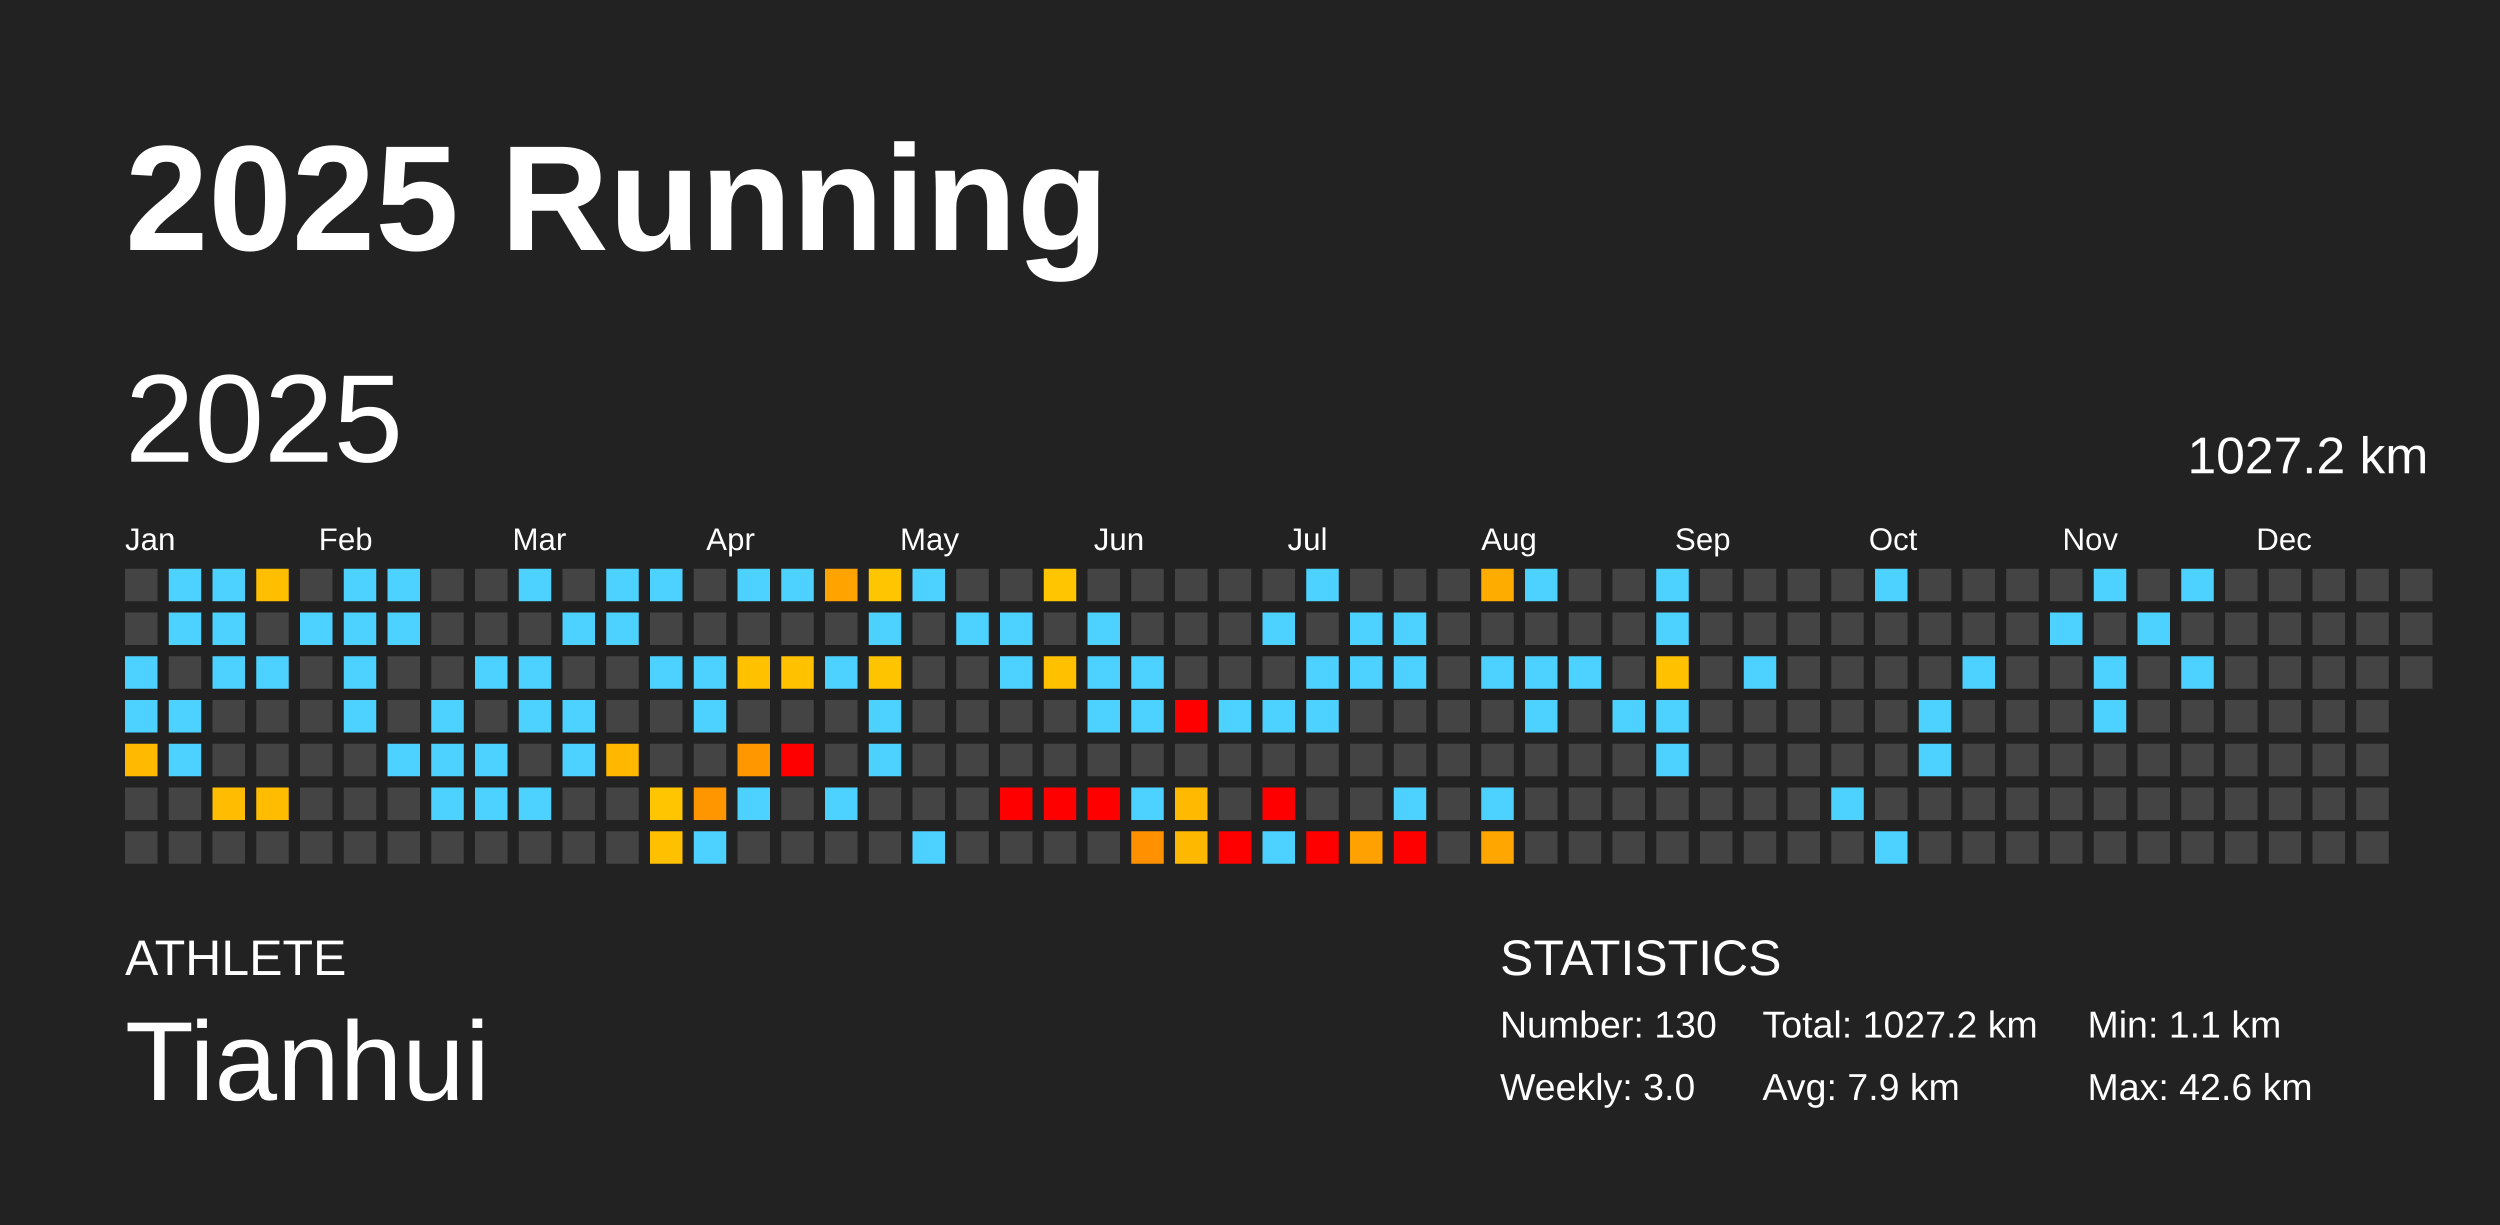
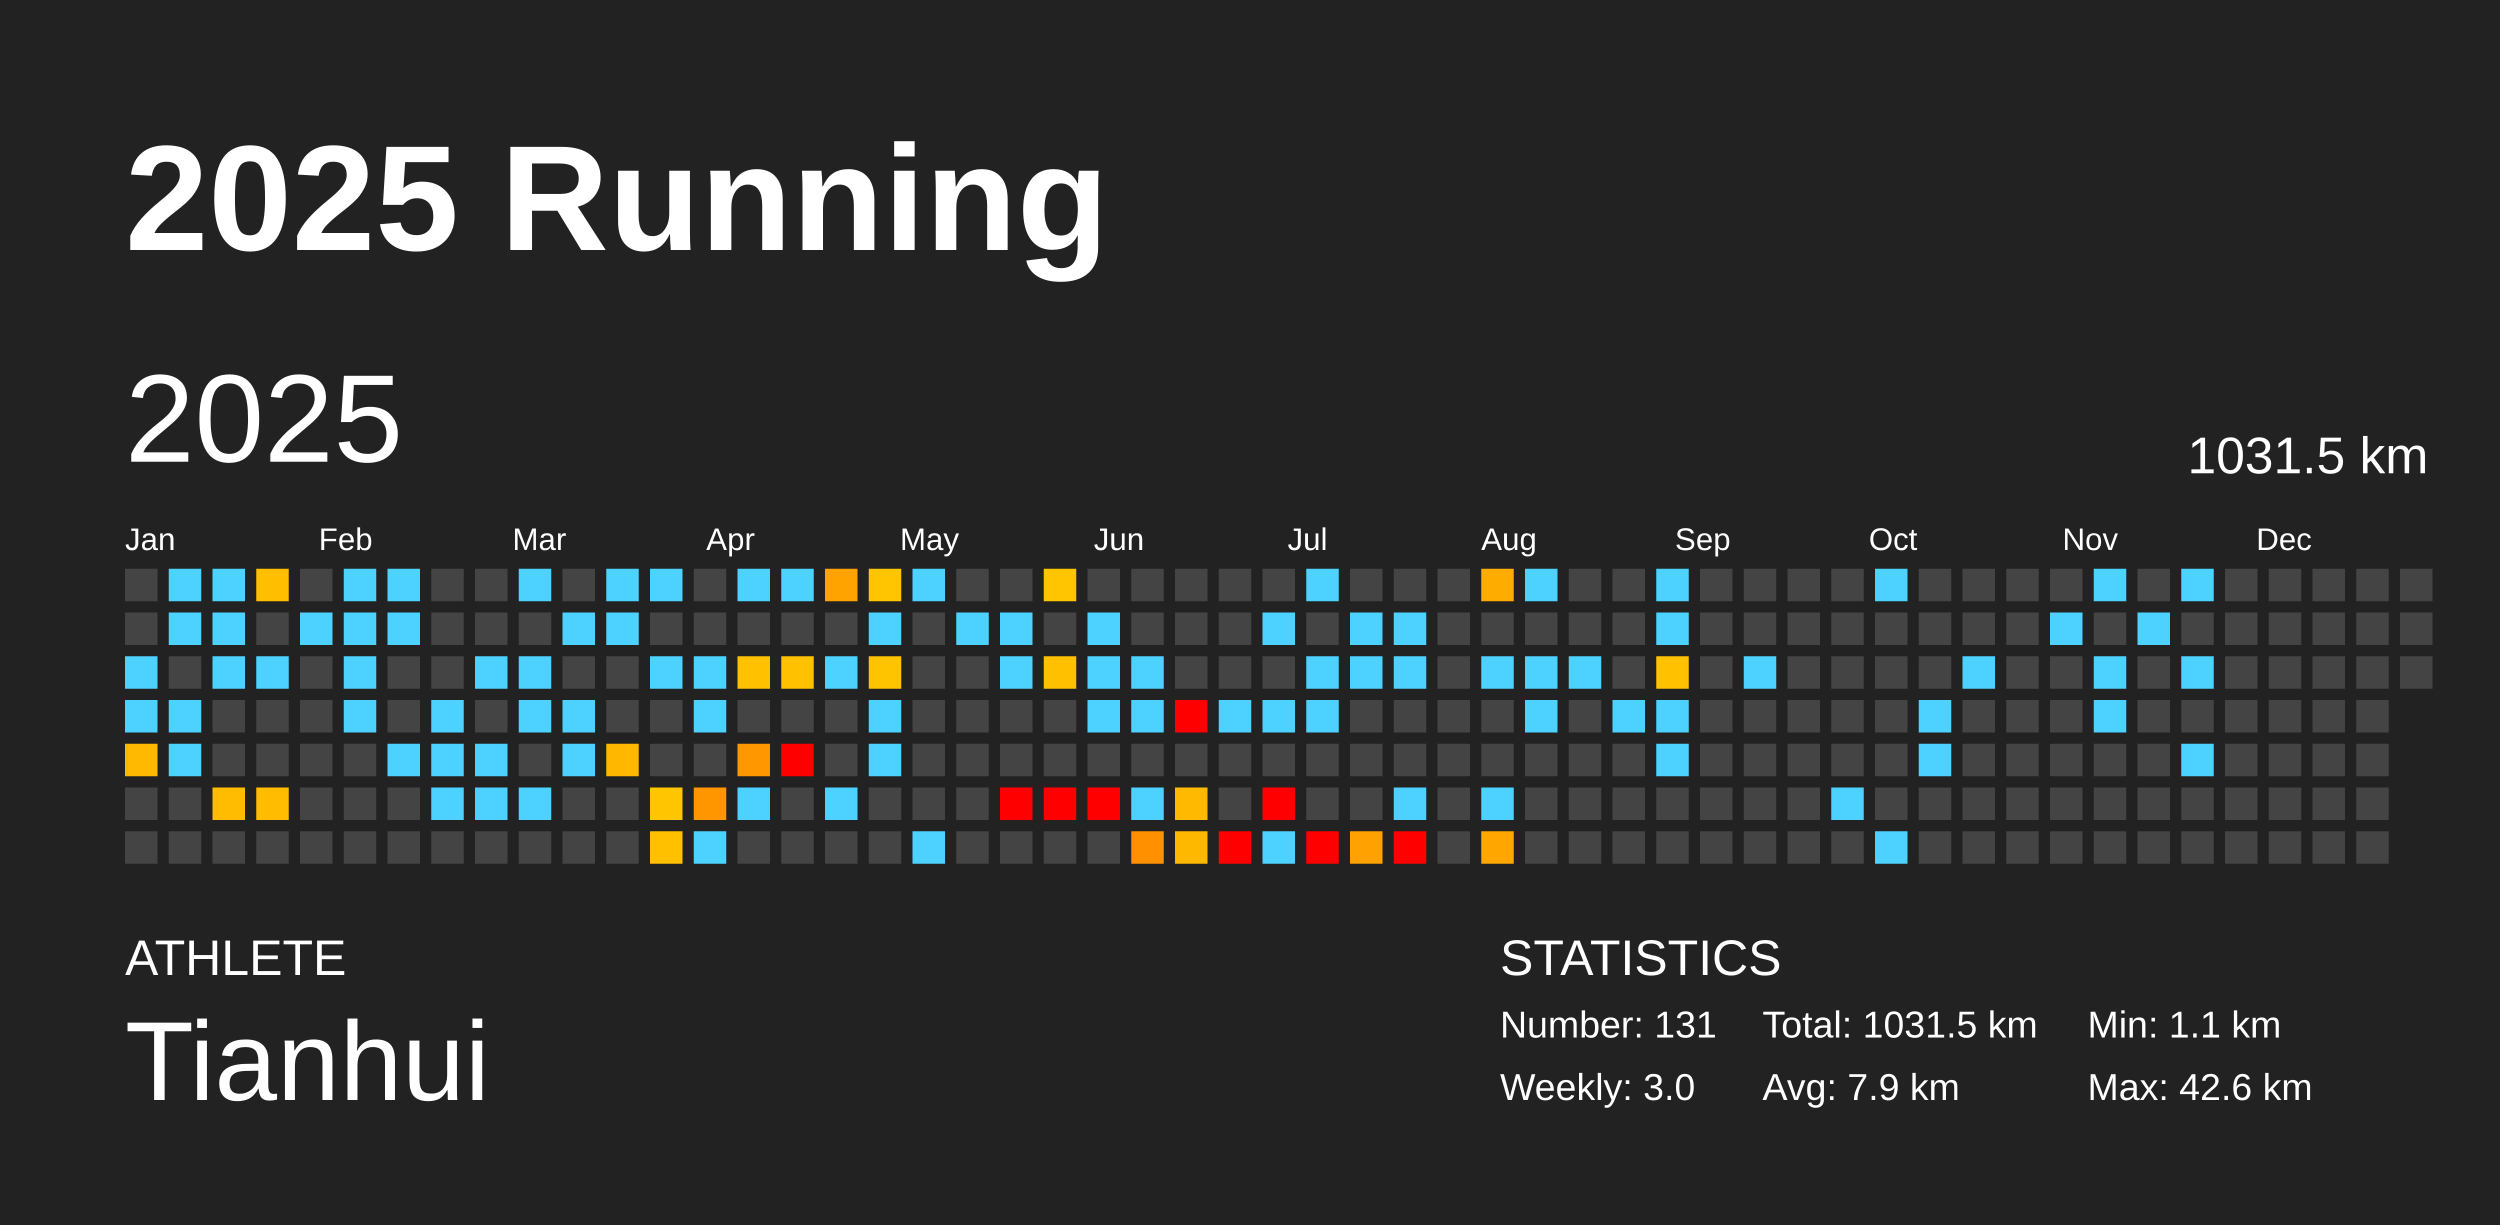
<svg xmlns="http://www.w3.org/2000/svg" baseProfile="full" height="98mm" version="1.1" viewBox="0,0,200,98" width="200mm">
  <defs />
  <rect fill="#222222" height="98" width="200" x="0" y="0" />
  <text fill="#FFFFFF" style="font-size:12px; font-family:Arial; font-weight:bold;" x="10" y="20">2025 Running</text>
  <text fill="#FFFFFF" style="font-size:4px; font-family:Arial" x="10" y="78">ATHLETE</text>
  <text fill="#FFFFFF" style="font-size:9px; font-family:Arial" x="10" y="88">Tianhui</text>
  <text fill="#FFFFFF" style="font-size:4px; font-family:Arial" x="120" y="78">STATISTICS</text>
-   <text fill="#FFFFFF" style="font-size:3px; font-family:Arial" x="120" y="83">Number: 130</text>
+   <text fill="#FFFFFF" style="font-size:3px; font-family:Arial" x="120" y="83">Number: 131</text>
  <text fill="#FFFFFF" style="font-size:3px; font-family:Arial" x="120" y="88">Weekly: 3.0</text>
-   <text fill="#FFFFFF" style="font-size:3px; font-family:Arial" x="141" y="83">Total: 1027.2 km</text>
+   <text fill="#FFFFFF" style="font-size:3px; font-family:Arial" x="141" y="83">Total: 1031.5 km</text>
  <text fill="#FFFFFF" style="font-size:3px; font-family:Arial" x="141" y="88">Avg: 7.9 km</text>
  <text fill="#FFFFFF" style="font-size:3px; font-family:Arial" x="167" y="83">Min: 1.1 km</text>
  <text fill="#FFFFFF" style="font-size:3px; font-family:Arial" x="167" y="88">Max: 42.6 km</text>
  <text dominant-baseline="hanging" fill="#FFFFFF" style="font-size:10.0px; font-family:Arial;" x="10" y="30">2025</text>
-   <text dominant-baseline="hanging" fill="#FFFFFF" style="font-size:4.125px; font-family:Arial;" x="175" y="35">1027.2 km</text>
+   <text dominant-baseline="hanging" fill="#FFFFFF" style="font-size:4.125px; font-family:Arial;" x="175" y="35">1031.5 km</text>
  <text fill="#FFFFFF" style="font-size:2.5px; font-family:Arial" x="10.0" y="44">Jan</text>
  <text fill="#FFFFFF" style="font-size:2.5px; font-family:Arial" x="25.5" y="44">Feb</text>
  <text fill="#FFFFFF" style="font-size:2.5px; font-family:Arial" x="41.0" y="44">Mar</text>
  <text fill="#FFFFFF" style="font-size:2.5px; font-family:Arial" x="56.5" y="44">Apr</text>
  <text fill="#FFFFFF" style="font-size:2.5px; font-family:Arial" x="72.0" y="44">May</text>
  <text fill="#FFFFFF" style="font-size:2.5px; font-family:Arial" x="87.5" y="44">Jun</text>
  <text fill="#FFFFFF" style="font-size:2.5px; font-family:Arial" x="103.0" y="44">Jul</text>
  <text fill="#FFFFFF" style="font-size:2.5px; font-family:Arial" x="118.5" y="44">Aug</text>
  <text fill="#FFFFFF" style="font-size:2.5px; font-family:Arial" x="134.0" y="44">Sep</text>
  <text fill="#FFFFFF" style="font-size:2.5px; font-family:Arial" x="149.5" y="44">Oct</text>
  <text fill="#FFFFFF" style="font-size:2.5px; font-family:Arial" x="165.0" y="44">Nov</text>
  <text fill="#FFFFFF" style="font-size:2.5px; font-family:Arial" x="180.5" y="44">Dec</text>
  <rect fill="#444444" height="2.6" width="2.6" x="10.0" y="45.5" />
  <rect fill="#444444" height="2.6" width="2.6" x="10.0" y="49.0" />
  <rect fill="#4dd2ff" height="2.6" width="2.6" x="10.0" y="52.5" />
  <rect fill="#4dd2ff" height="2.6" width="2.6" x="10.0" y="56.0" />
  <rect fill="#ffba00" height="2.6" width="2.6" x="10.0" y="59.5" />
  <rect fill="#444444" height="2.6" width="2.6" x="10.0" y="63.0" />
  <rect fill="#444444" height="2.6" width="2.6" x="10.0" y="66.5" />
  <rect fill="#4dd2ff" height="2.6" width="2.6" x="13.5" y="45.5" />
  <rect fill="#4dd2ff" height="2.6" width="2.6" x="13.5" y="49.0" />
  <rect fill="#444444" height="2.6" width="2.6" x="13.5" y="52.5" />
  <rect fill="#4dd2ff" height="2.6" width="2.6" x="13.5" y="56.0" />
  <rect fill="#4dd2ff" height="2.6" width="2.6" x="13.5" y="59.5" />
  <rect fill="#444444" height="2.6" width="2.6" x="13.5" y="63.0" />
  <rect fill="#444444" height="2.6" width="2.6" x="13.5" y="66.5" />
  <rect fill="#4dd2ff" height="2.6" width="2.6" x="17.0" y="45.5" />
  <rect fill="#4dd2ff" height="2.6" width="2.6" x="17.0" y="49.0" />
  <rect fill="#4dd2ff" height="2.6" width="2.6" x="17.0" y="52.5" />
  <rect fill="#444444" height="2.6" width="2.6" x="17.0" y="56.0" />
  <rect fill="#444444" height="2.6" width="2.6" x="17.0" y="59.5" />
  <rect fill="#ffbc00" height="2.6" width="2.6" x="17.0" y="63.0" />
  <rect fill="#444444" height="2.6" width="2.6" x="17.0" y="66.5" />
  <rect fill="#ffbe00" height="2.6" width="2.6" x="20.5" y="45.5" />
  <rect fill="#444444" height="2.6" width="2.6" x="20.5" y="49.0" />
  <rect fill="#4dd2ff" height="2.6" width="2.6" x="20.5" y="52.5" />
  <rect fill="#444444" height="2.6" width="2.6" x="20.5" y="56.0" />
  <rect fill="#444444" height="2.6" width="2.6" x="20.5" y="59.5" />
  <rect fill="#ffbc00" height="2.6" width="2.6" x="20.5" y="63.0" />
  <rect fill="#444444" height="2.6" width="2.6" x="20.5" y="66.5" />
  <rect fill="#444444" height="2.6" width="2.6" x="24.0" y="45.5" />
  <rect fill="#4dd2ff" height="2.6" width="2.6" x="24.0" y="49.0" />
  <rect fill="#444444" height="2.6" width="2.6" x="24.0" y="52.5" />
  <rect fill="#444444" height="2.6" width="2.6" x="24.0" y="56.0" />
  <rect fill="#444444" height="2.6" width="2.6" x="24.0" y="59.5" />
  <rect fill="#444444" height="2.6" width="2.6" x="24.0" y="63.0" />
  <rect fill="#444444" height="2.6" width="2.6" x="24.0" y="66.5" />
  <rect fill="#4dd2ff" height="2.6" width="2.6" x="27.5" y="45.5" />
  <rect fill="#4dd2ff" height="2.6" width="2.6" x="27.5" y="49.0" />
  <rect fill="#4dd2ff" height="2.6" width="2.6" x="27.5" y="52.5" />
  <rect fill="#4dd2ff" height="2.6" width="2.6" x="27.5" y="56.0" />
  <rect fill="#444444" height="2.6" width="2.6" x="27.5" y="59.5" />
  <rect fill="#444444" height="2.6" width="2.6" x="27.5" y="63.0" />
  <rect fill="#444444" height="2.6" width="2.6" x="27.5" y="66.5" />
  <rect fill="#4dd2ff" height="2.6" width="2.6" x="31.0" y="45.5" />
  <rect fill="#4dd2ff" height="2.6" width="2.6" x="31.0" y="49.0" />
  <rect fill="#444444" height="2.6" width="2.6" x="31.0" y="52.5" />
  <rect fill="#444444" height="2.6" width="2.6" x="31.0" y="56.0" />
  <rect fill="#4dd2ff" height="2.6" width="2.6" x="31.0" y="59.5" />
  <rect fill="#444444" height="2.6" width="2.6" x="31.0" y="63.0" />
  <rect fill="#444444" height="2.6" width="2.6" x="31.0" y="66.5" />
  <rect fill="#444444" height="2.6" width="2.6" x="34.5" y="45.5" />
  <rect fill="#444444" height="2.6" width="2.6" x="34.5" y="49.0" />
  <rect fill="#444444" height="2.6" width="2.6" x="34.5" y="52.5" />
  <rect fill="#4dd2ff" height="2.6" width="2.6" x="34.5" y="56.0" />
  <rect fill="#4dd2ff" height="2.6" width="2.6" x="34.5" y="59.5" />
  <rect fill="#4dd2ff" height="2.6" width="2.6" x="34.5" y="63.0" />
  <rect fill="#444444" height="2.6" width="2.6" x="34.5" y="66.5" />
  <rect fill="#444444" height="2.6" width="2.6" x="38.0" y="45.5" />
  <rect fill="#444444" height="2.6" width="2.6" x="38.0" y="49.0" />
  <rect fill="#4dd2ff" height="2.6" width="2.6" x="38.0" y="52.5" />
  <rect fill="#444444" height="2.6" width="2.6" x="38.0" y="56.0" />
  <rect fill="#4dd2ff" height="2.6" width="2.6" x="38.0" y="59.5" />
  <rect fill="#4dd2ff" height="2.6" width="2.6" x="38.0" y="63.0" />
  <rect fill="#444444" height="2.6" width="2.6" x="38.0" y="66.5" />
  <rect fill="#4dd2ff" height="2.6" width="2.6" x="41.5" y="45.5" />
  <rect fill="#444444" height="2.6" width="2.6" x="41.5" y="49.0" />
  <rect fill="#4dd2ff" height="2.6" width="2.6" x="41.5" y="52.5" />
  <rect fill="#4dd2ff" height="2.6" width="2.6" x="41.5" y="56.0" />
  <rect fill="#444444" height="2.6" width="2.6" x="41.5" y="59.5" />
  <rect fill="#4dd2ff" height="2.6" width="2.6" x="41.5" y="63.0" />
  <rect fill="#444444" height="2.6" width="2.6" x="41.5" y="66.5" />
  <rect fill="#444444" height="2.6" width="2.6" x="45.0" y="45.5" />
  <rect fill="#4dd2ff" height="2.6" width="2.6" x="45.0" y="49.0" />
  <rect fill="#444444" height="2.6" width="2.6" x="45.0" y="52.5" />
  <rect fill="#4dd2ff" height="2.6" width="2.6" x="45.0" y="56.0" />
  <rect fill="#4dd2ff" height="2.6" width="2.6" x="45.0" y="59.5" />
  <rect fill="#444444" height="2.6" width="2.6" x="45.0" y="63.0" />
  <rect fill="#444444" height="2.6" width="2.6" x="45.0" y="66.5" />
  <rect fill="#4dd2ff" height="2.6" width="2.6" x="48.5" y="45.5" />
  <rect fill="#4dd2ff" height="2.6" width="2.6" x="48.5" y="49.0" />
  <rect fill="#444444" height="2.6" width="2.6" x="48.5" y="52.5" />
  <rect fill="#444444" height="2.6" width="2.6" x="48.5" y="56.0" />
  <rect fill="#ffb700" height="2.6" width="2.6" x="48.5" y="59.5" />
  <rect fill="#444444" height="2.6" width="2.6" x="48.5" y="63.0" />
  <rect fill="#444444" height="2.6" width="2.6" x="48.5" y="66.5" />
  <rect fill="#4dd2ff" height="2.6" width="2.6" x="52.0" y="45.5" />
  <rect fill="#444444" height="2.6" width="2.6" x="52.0" y="49.0" />
  <rect fill="#4dd2ff" height="2.6" width="2.6" x="52.0" y="52.5" />
  <rect fill="#444444" height="2.6" width="2.6" x="52.0" y="56.0" />
  <rect fill="#444444" height="2.6" width="2.6" x="52.0" y="59.5" />
  <rect fill="#ffc500" height="2.6" width="2.6" x="52.0" y="63.0" />
  <rect fill="#ffc000" height="2.6" width="2.6" x="52.0" y="66.5" />
  <rect fill="#444444" height="2.6" width="2.6" x="55.5" y="45.5" />
  <rect fill="#444444" height="2.6" width="2.6" x="55.5" y="49.0" />
  <rect fill="#4dd2ff" height="2.6" width="2.6" x="55.5" y="52.5" />
  <rect fill="#4dd2ff" height="2.6" width="2.6" x="55.5" y="56.0" />
  <rect fill="#444444" height="2.6" width="2.6" x="55.5" y="59.5" />
  <rect fill="#ff9600" height="2.6" width="2.6" x="55.5" y="63.0" />
  <rect fill="#4dd2ff" height="2.6" width="2.6" x="55.5" y="66.5" />
  <rect fill="#4dd2ff" height="2.6" width="2.6" x="59.0" y="45.5" />
  <rect fill="#444444" height="2.6" width="2.6" x="59.0" y="49.0" />
  <rect fill="#ffc100" height="2.6" width="2.6" x="59.0" y="52.5" />
  <rect fill="#444444" height="2.6" width="2.6" x="59.0" y="56.0" />
  <rect fill="#ff9700" height="2.6" width="2.6" x="59.0" y="59.5" />
  <rect fill="#4dd2ff" height="2.6" width="2.6" x="59.0" y="63.0" />
  <rect fill="#444444" height="2.6" width="2.6" x="59.0" y="66.5" />
  <rect fill="#4dd2ff" height="2.6" width="2.6" x="62.5" y="45.5" />
  <rect fill="#444444" height="2.6" width="2.6" x="62.5" y="49.0" />
  <rect fill="#ffc100" height="2.6" width="2.6" x="62.5" y="52.5" />
  <rect fill="#444444" height="2.6" width="2.6" x="62.5" y="56.0" />
  <rect fill="red" height="2.6" width="2.6" x="62.5" y="59.5" />
  <rect fill="#444444" height="2.6" width="2.6" x="62.5" y="63.0" />
  <rect fill="#444444" height="2.6" width="2.6" x="62.5" y="66.5" />
  <rect fill="#ffa300" height="2.6" width="2.6" x="66.0" y="45.5" />
  <rect fill="#444444" height="2.6" width="2.6" x="66.0" y="49.0" />
  <rect fill="#4dd2ff" height="2.6" width="2.6" x="66.0" y="52.5" />
  <rect fill="#444444" height="2.6" width="2.6" x="66.0" y="56.0" />
  <rect fill="#444444" height="2.6" width="2.6" x="66.0" y="59.5" />
  <rect fill="#4dd2ff" height="2.6" width="2.6" x="66.0" y="63.0" />
  <rect fill="#444444" height="2.6" width="2.6" x="66.0" y="66.5" />
  <rect fill="#ffc500" height="2.6" width="2.6" x="69.5" y="45.5" />
  <rect fill="#4dd2ff" height="2.6" width="2.6" x="69.5" y="49.0" />
  <rect fill="#ffc400" height="2.6" width="2.6" x="69.5" y="52.5" />
  <rect fill="#4dd2ff" height="2.6" width="2.6" x="69.5" y="56.0" />
  <rect fill="#4dd2ff" height="2.6" width="2.6" x="69.5" y="59.5" />
  <rect fill="#444444" height="2.6" width="2.6" x="69.5" y="63.0" />
  <rect fill="#444444" height="2.6" width="2.6" x="69.5" y="66.5" />
  <rect fill="#4dd2ff" height="2.6" width="2.6" x="73.0" y="45.5" />
  <rect fill="#444444" height="2.6" width="2.6" x="73.0" y="49.0" />
  <rect fill="#444444" height="2.6" width="2.6" x="73.0" y="52.5" />
  <rect fill="#444444" height="2.6" width="2.6" x="73.0" y="56.0" />
  <rect fill="#444444" height="2.6" width="2.6" x="73.0" y="59.5" />
  <rect fill="#444444" height="2.6" width="2.6" x="73.0" y="63.0" />
  <rect fill="#4dd2ff" height="2.6" width="2.6" x="73.0" y="66.5" />
  <rect fill="#444444" height="2.6" width="2.6" x="76.5" y="45.5" />
  <rect fill="#4dd2ff" height="2.6" width="2.6" x="76.5" y="49.0" />
  <rect fill="#444444" height="2.6" width="2.6" x="76.5" y="52.5" />
  <rect fill="#444444" height="2.6" width="2.6" x="76.5" y="56.0" />
  <rect fill="#444444" height="2.6" width="2.6" x="76.5" y="59.5" />
  <rect fill="#444444" height="2.6" width="2.6" x="76.5" y="63.0" />
  <rect fill="#444444" height="2.6" width="2.6" x="76.5" y="66.5" />
  <rect fill="#444444" height="2.6" width="2.6" x="80.0" y="45.5" />
  <rect fill="#4dd2ff" height="2.6" width="2.6" x="80.0" y="49.0" />
  <rect fill="#4dd2ff" height="2.6" width="2.6" x="80.0" y="52.5" />
  <rect fill="#444444" height="2.6" width="2.6" x="80.0" y="56.0" />
  <rect fill="#444444" height="2.6" width="2.6" x="80.0" y="59.5" />
  <rect fill="red" height="2.6" width="2.6" x="80.0" y="63.0" />
  <rect fill="#444444" height="2.6" width="2.6" x="80.0" y="66.5" />
  <rect fill="#ffc600" height="2.6" width="2.6" x="83.5" y="45.5" />
  <rect fill="#444444" height="2.6" width="2.6" x="83.5" y="49.0" />
  <rect fill="#ffc000" height="2.6" width="2.6" x="83.5" y="52.5" />
  <rect fill="#444444" height="2.6" width="2.6" x="83.5" y="56.0" />
  <rect fill="#444444" height="2.6" width="2.6" x="83.5" y="59.5" />
  <rect fill="red" height="2.6" width="2.6" x="83.5" y="63.0" />
  <rect fill="#444444" height="2.6" width="2.6" x="83.5" y="66.5" />
  <rect fill="#444444" height="2.6" width="2.6" x="87.0" y="45.5" />
  <rect fill="#4dd2ff" height="2.6" width="2.6" x="87.0" y="49.0" />
  <rect fill="#4dd2ff" height="2.6" width="2.6" x="87.0" y="52.5" />
  <rect fill="#4dd2ff" height="2.6" width="2.6" x="87.0" y="56.0" />
  <rect fill="#444444" height="2.6" width="2.6" x="87.0" y="59.5" />
  <rect fill="red" height="2.6" width="2.6" x="87.0" y="63.0" />
  <rect fill="#444444" height="2.6" width="2.6" x="87.0" y="66.5" />
  <rect fill="#444444" height="2.6" width="2.6" x="90.5" y="45.5" />
  <rect fill="#444444" height="2.6" width="2.6" x="90.5" y="49.0" />
  <rect fill="#4dd2ff" height="2.6" width="2.6" x="90.5" y="52.5" />
  <rect fill="#4dd2ff" height="2.6" width="2.6" x="90.5" y="56.0" />
  <rect fill="#444444" height="2.6" width="2.6" x="90.5" y="59.5" />
  <rect fill="#4dd2ff" height="2.6" width="2.6" x="90.5" y="63.0" />
  <rect fill="#ff9100" height="2.6" width="2.6" x="90.5" y="66.5" />
  <rect fill="#444444" height="2.6" width="2.6" x="94.0" y="45.5" />
  <rect fill="#444444" height="2.6" width="2.6" x="94.0" y="49.0" />
  <rect fill="#444444" height="2.6" width="2.6" x="94.0" y="52.5" />
  <rect fill="red" height="2.6" width="2.6" x="94.0" y="56.0" />
  <rect fill="#444444" height="2.6" width="2.6" x="94.0" y="59.5" />
  <rect fill="#ffba00" height="2.6" width="2.6" x="94.0" y="63.0" />
  <rect fill="#ffb800" height="2.6" width="2.6" x="94.0" y="66.5" />
  <rect fill="#444444" height="2.6" width="2.6" x="97.5" y="45.5" />
  <rect fill="#444444" height="2.6" width="2.6" x="97.5" y="49.0" />
  <rect fill="#444444" height="2.6" width="2.6" x="97.5" y="52.5" />
  <rect fill="#4dd2ff" height="2.6" width="2.6" x="97.5" y="56.0" />
  <rect fill="#444444" height="2.6" width="2.6" x="97.5" y="59.5" />
  <rect fill="#444444" height="2.6" width="2.6" x="97.5" y="63.0" />
  <rect fill="red" height="2.6" width="2.6" x="97.5" y="66.5" />
  <rect fill="#444444" height="2.6" width="2.6" x="101.0" y="45.5" />
  <rect fill="#4dd2ff" height="2.6" width="2.6" x="101.0" y="49.0" />
  <rect fill="#444444" height="2.6" width="2.6" x="101.0" y="52.5" />
  <rect fill="#4dd2ff" height="2.6" width="2.6" x="101.0" y="56.0" />
  <rect fill="#444444" height="2.6" width="2.6" x="101.0" y="59.5" />
  <rect fill="red" height="2.6" width="2.6" x="101.0" y="63.0" />
  <rect fill="#4dd2ff" height="2.6" width="2.6" x="101.0" y="66.5" />
  <rect fill="#4dd2ff" height="2.6" width="2.6" x="104.5" y="45.5" />
  <rect fill="#444444" height="2.6" width="2.6" x="104.5" y="49.0" />
  <rect fill="#4dd2ff" height="2.6" width="2.6" x="104.5" y="52.5" />
  <rect fill="#4dd2ff" height="2.6" width="2.6" x="104.5" y="56.0" />
  <rect fill="#444444" height="2.6" width="2.6" x="104.5" y="59.5" />
  <rect fill="#444444" height="2.6" width="2.6" x="104.5" y="63.0" />
  <rect fill="red" height="2.6" width="2.6" x="104.5" y="66.5" />
  <rect fill="#444444" height="2.6" width="2.6" x="108.0" y="45.5" />
  <rect fill="#4dd2ff" height="2.6" width="2.6" x="108.0" y="49.0" />
  <rect fill="#4dd2ff" height="2.6" width="2.6" x="108.0" y="52.5" />
  <rect fill="#444444" height="2.6" width="2.6" x="108.0" y="56.0" />
  <rect fill="#444444" height="2.6" width="2.6" x="108.0" y="59.5" />
  <rect fill="#444444" height="2.6" width="2.6" x="108.0" y="63.0" />
  <rect fill="#ffa100" height="2.6" width="2.6" x="108.0" y="66.5" />
  <rect fill="#444444" height="2.6" width="2.6" x="111.5" y="45.5" />
  <rect fill="#4dd2ff" height="2.6" width="2.6" x="111.5" y="49.0" />
  <rect fill="#4dd2ff" height="2.6" width="2.6" x="111.5" y="52.5" />
  <rect fill="#444444" height="2.6" width="2.6" x="111.5" y="56.0" />
  <rect fill="#444444" height="2.6" width="2.6" x="111.5" y="59.5" />
  <rect fill="#4dd2ff" height="2.6" width="2.6" x="111.5" y="63.0" />
  <rect fill="red" height="2.6" width="2.6" x="111.5" y="66.5" />
  <rect fill="#444444" height="2.6" width="2.6" x="115.0" y="45.5" />
  <rect fill="#444444" height="2.6" width="2.6" x="115.0" y="49.0" />
  <rect fill="#444444" height="2.6" width="2.6" x="115.0" y="52.5" />
  <rect fill="#444444" height="2.6" width="2.6" x="115.0" y="56.0" />
  <rect fill="#444444" height="2.6" width="2.6" x="115.0" y="59.5" />
  <rect fill="#444444" height="2.6" width="2.6" x="115.0" y="63.0" />
  <rect fill="#444444" height="2.6" width="2.6" x="115.0" y="66.5" />
  <rect fill="#ffac00" height="2.6" width="2.6" x="118.5" y="45.5" />
  <rect fill="#444444" height="2.6" width="2.6" x="118.5" y="49.0" />
  <rect fill="#4dd2ff" height="2.6" width="2.6" x="118.5" y="52.5" />
  <rect fill="#444444" height="2.6" width="2.6" x="118.5" y="56.0" />
  <rect fill="#444444" height="2.6" width="2.6" x="118.5" y="59.5" />
  <rect fill="#4dd2ff" height="2.6" width="2.6" x="118.5" y="63.0" />
  <rect fill="#ffa700" height="2.6" width="2.6" x="118.5" y="66.5" />
  <rect fill="#4dd2ff" height="2.6" width="2.6" x="122.0" y="45.5" />
  <rect fill="#444444" height="2.6" width="2.6" x="122.0" y="49.0" />
  <rect fill="#4dd2ff" height="2.6" width="2.6" x="122.0" y="52.5" />
  <rect fill="#4dd2ff" height="2.6" width="2.6" x="122.0" y="56.0" />
  <rect fill="#444444" height="2.6" width="2.6" x="122.0" y="59.5" />
  <rect fill="#444444" height="2.6" width="2.6" x="122.0" y="63.0" />
  <rect fill="#444444" height="2.6" width="2.6" x="122.0" y="66.5" />
  <rect fill="#444444" height="2.6" width="2.6" x="125.5" y="45.5" />
  <rect fill="#444444" height="2.6" width="2.6" x="125.5" y="49.0" />
  <rect fill="#4dd2ff" height="2.6" width="2.6" x="125.5" y="52.5" />
  <rect fill="#444444" height="2.6" width="2.6" x="125.5" y="56.0" />
  <rect fill="#444444" height="2.6" width="2.6" x="125.5" y="59.5" />
  <rect fill="#444444" height="2.6" width="2.6" x="125.5" y="63.0" />
  <rect fill="#444444" height="2.6" width="2.6" x="125.5" y="66.5" />
  <rect fill="#444444" height="2.6" width="2.6" x="129.0" y="45.5" />
  <rect fill="#444444" height="2.6" width="2.6" x="129.0" y="49.0" />
  <rect fill="#444444" height="2.6" width="2.6" x="129.0" y="52.5" />
  <rect fill="#4dd2ff" height="2.6" width="2.6" x="129.0" y="56.0" />
  <rect fill="#444444" height="2.6" width="2.6" x="129.0" y="59.5" />
  <rect fill="#444444" height="2.6" width="2.6" x="129.0" y="63.0" />
  <rect fill="#444444" height="2.6" width="2.6" x="129.0" y="66.5" />
  <rect fill="#4dd2ff" height="2.6" width="2.6" x="132.5" y="45.5" />
  <rect fill="#4dd2ff" height="2.6" width="2.6" x="132.5" y="49.0" />
  <rect fill="#ffc100" height="2.6" width="2.6" x="132.5" y="52.5" />
  <rect fill="#4dd2ff" height="2.6" width="2.6" x="132.5" y="56.0" />
  <rect fill="#4dd2ff" height="2.6" width="2.6" x="132.5" y="59.5" />
  <rect fill="#444444" height="2.6" width="2.6" x="132.5" y="63.0" />
  <rect fill="#444444" height="2.6" width="2.6" x="132.5" y="66.5" />
  <rect fill="#444444" height="2.6" width="2.6" x="136.0" y="45.5" />
  <rect fill="#444444" height="2.6" width="2.6" x="136.0" y="49.0" />
  <rect fill="#444444" height="2.6" width="2.6" x="136.0" y="52.5" />
  <rect fill="#444444" height="2.6" width="2.6" x="136.0" y="56.0" />
  <rect fill="#444444" height="2.6" width="2.6" x="136.0" y="59.5" />
  <rect fill="#444444" height="2.6" width="2.6" x="136.0" y="63.0" />
  <rect fill="#444444" height="2.6" width="2.6" x="136.0" y="66.5" />
  <rect fill="#444444" height="2.6" width="2.6" x="139.5" y="45.5" />
  <rect fill="#444444" height="2.6" width="2.6" x="139.5" y="49.0" />
  <rect fill="#4dd2ff" height="2.6" width="2.6" x="139.5" y="52.5" />
  <rect fill="#444444" height="2.6" width="2.6" x="139.5" y="56.0" />
  <rect fill="#444444" height="2.6" width="2.6" x="139.5" y="59.5" />
  <rect fill="#444444" height="2.6" width="2.6" x="139.5" y="63.0" />
  <rect fill="#444444" height="2.6" width="2.6" x="139.5" y="66.5" />
  <rect fill="#444444" height="2.6" width="2.6" x="143.0" y="45.5" />
  <rect fill="#444444" height="2.6" width="2.6" x="143.0" y="49.0" />
  <rect fill="#444444" height="2.6" width="2.6" x="143.0" y="52.5" />
  <rect fill="#444444" height="2.6" width="2.6" x="143.0" y="56.0" />
  <rect fill="#444444" height="2.6" width="2.6" x="143.0" y="59.5" />
  <rect fill="#444444" height="2.6" width="2.6" x="143.0" y="63.0" />
  <rect fill="#444444" height="2.6" width="2.6" x="143.0" y="66.5" />
  <rect fill="#444444" height="2.6" width="2.6" x="146.5" y="45.5" />
  <rect fill="#444444" height="2.6" width="2.6" x="146.5" y="49.0" />
  <rect fill="#444444" height="2.6" width="2.6" x="146.5" y="52.5" />
  <rect fill="#444444" height="2.6" width="2.6" x="146.5" y="56.0" />
  <rect fill="#444444" height="2.6" width="2.6" x="146.5" y="59.5" />
  <rect fill="#4dd2ff" height="2.6" width="2.6" x="146.5" y="63.0" />
  <rect fill="#444444" height="2.6" width="2.6" x="146.5" y="66.5" />
  <rect fill="#4dd2ff" height="2.6" width="2.6" x="150.0" y="45.5" />
  <rect fill="#444444" height="2.6" width="2.6" x="150.0" y="49.0" />
  <rect fill="#444444" height="2.6" width="2.6" x="150.0" y="52.5" />
  <rect fill="#444444" height="2.6" width="2.6" x="150.0" y="56.0" />
  <rect fill="#444444" height="2.6" width="2.6" x="150.0" y="59.5" />
  <rect fill="#444444" height="2.6" width="2.6" x="150.0" y="63.0" />
  <rect fill="#4dd2ff" height="2.6" width="2.6" x="150.0" y="66.5" />
  <rect fill="#444444" height="2.6" width="2.6" x="153.5" y="45.5" />
  <rect fill="#444444" height="2.6" width="2.6" x="153.5" y="49.0" />
  <rect fill="#444444" height="2.6" width="2.6" x="153.5" y="52.5" />
  <rect fill="#4dd2ff" height="2.6" width="2.6" x="153.5" y="56.0" />
  <rect fill="#4dd2ff" height="2.6" width="2.6" x="153.5" y="59.5" />
  <rect fill="#444444" height="2.6" width="2.6" x="153.5" y="63.0" />
  <rect fill="#444444" height="2.6" width="2.6" x="153.5" y="66.5" />
  <rect fill="#444444" height="2.6" width="2.6" x="157.0" y="45.5" />
  <rect fill="#444444" height="2.6" width="2.6" x="157.0" y="49.0" />
  <rect fill="#4dd2ff" height="2.6" width="2.6" x="157.0" y="52.5" />
  <rect fill="#444444" height="2.6" width="2.6" x="157.0" y="56.0" />
  <rect fill="#444444" height="2.6" width="2.6" x="157.0" y="59.5" />
  <rect fill="#444444" height="2.6" width="2.6" x="157.0" y="63.0" />
  <rect fill="#444444" height="2.6" width="2.6" x="157.0" y="66.5" />
  <rect fill="#444444" height="2.6" width="2.6" x="160.5" y="45.5" />
  <rect fill="#444444" height="2.6" width="2.6" x="160.5" y="49.0" />
  <rect fill="#444444" height="2.6" width="2.6" x="160.5" y="52.5" />
  <rect fill="#444444" height="2.6" width="2.6" x="160.5" y="56.0" />
  <rect fill="#444444" height="2.6" width="2.6" x="160.5" y="59.5" />
  <rect fill="#444444" height="2.6" width="2.6" x="160.5" y="63.0" />
  <rect fill="#444444" height="2.6" width="2.6" x="160.5" y="66.5" />
  <rect fill="#444444" height="2.6" width="2.6" x="164.0" y="45.5" />
  <rect fill="#4dd2ff" height="2.6" width="2.6" x="164.0" y="49.0" />
  <rect fill="#444444" height="2.6" width="2.6" x="164.0" y="52.5" />
  <rect fill="#444444" height="2.6" width="2.6" x="164.0" y="56.0" />
  <rect fill="#444444" height="2.6" width="2.6" x="164.0" y="59.5" />
  <rect fill="#444444" height="2.6" width="2.6" x="164.0" y="63.0" />
  <rect fill="#444444" height="2.6" width="2.6" x="164.0" y="66.5" />
  <rect fill="#4dd2ff" height="2.6" width="2.6" x="167.5" y="45.5" />
  <rect fill="#444444" height="2.6" width="2.6" x="167.5" y="49.0" />
  <rect fill="#4dd2ff" height="2.6" width="2.6" x="167.5" y="52.5" />
  <rect fill="#4dd2ff" height="2.6" width="2.6" x="167.5" y="56.0" />
  <rect fill="#444444" height="2.6" width="2.6" x="167.5" y="59.5" />
  <rect fill="#444444" height="2.6" width="2.6" x="167.5" y="63.0" />
  <rect fill="#444444" height="2.6" width="2.6" x="167.5" y="66.5" />
  <rect fill="#444444" height="2.6" width="2.6" x="171.0" y="45.5" />
  <rect fill="#4dd2ff" height="2.6" width="2.6" x="171.0" y="49.0" />
  <rect fill="#444444" height="2.6" width="2.6" x="171.0" y="52.5" />
  <rect fill="#444444" height="2.6" width="2.6" x="171.0" y="56.0" />
  <rect fill="#444444" height="2.6" width="2.6" x="171.0" y="59.5" />
  <rect fill="#444444" height="2.6" width="2.6" x="171.0" y="63.0" />
  <rect fill="#444444" height="2.6" width="2.6" x="171.0" y="66.5" />
  <rect fill="#4dd2ff" height="2.6" width="2.6" x="174.5" y="45.5" />
  <rect fill="#444444" height="2.6" width="2.6" x="174.5" y="49.0" />
  <rect fill="#4dd2ff" height="2.6" width="2.6" x="174.5" y="52.5" />
  <rect fill="#444444" height="2.6" width="2.6" x="174.5" y="56.0" />
-   <rect fill="#444444" height="2.6" width="2.6" x="174.5" y="59.5" />
+   <rect fill="#4dd2ff" height="2.6" width="2.6" x="174.5" y="59.5" />
  <rect fill="#444444" height="2.6" width="2.6" x="174.5" y="63.0" />
  <rect fill="#444444" height="2.6" width="2.6" x="174.5" y="66.5" />
  <rect fill="#444444" height="2.6" width="2.6" x="178.0" y="45.5" />
  <rect fill="#444444" height="2.6" width="2.6" x="178.0" y="49.0" />
  <rect fill="#444444" height="2.6" width="2.6" x="178.0" y="52.5" />
  <rect fill="#444444" height="2.6" width="2.6" x="178.0" y="56.0" />
  <rect fill="#444444" height="2.6" width="2.6" x="178.0" y="59.5" />
  <rect fill="#444444" height="2.6" width="2.6" x="178.0" y="63.0" />
  <rect fill="#444444" height="2.6" width="2.6" x="178.0" y="66.5" />
  <rect fill="#444444" height="2.6" width="2.6" x="181.5" y="45.5" />
  <rect fill="#444444" height="2.6" width="2.6" x="181.5" y="49.0" />
  <rect fill="#444444" height="2.6" width="2.6" x="181.5" y="52.5" />
  <rect fill="#444444" height="2.6" width="2.6" x="181.5" y="56.0" />
  <rect fill="#444444" height="2.6" width="2.6" x="181.5" y="59.5" />
  <rect fill="#444444" height="2.6" width="2.6" x="181.5" y="63.0" />
  <rect fill="#444444" height="2.6" width="2.6" x="181.5" y="66.5" />
  <rect fill="#444444" height="2.6" width="2.6" x="185.0" y="45.5" />
  <rect fill="#444444" height="2.6" width="2.6" x="185.0" y="49.0" />
  <rect fill="#444444" height="2.6" width="2.6" x="185.0" y="52.5" />
  <rect fill="#444444" height="2.6" width="2.6" x="185.0" y="56.0" />
  <rect fill="#444444" height="2.6" width="2.6" x="185.0" y="59.5" />
  <rect fill="#444444" height="2.6" width="2.6" x="185.0" y="63.0" />
  <rect fill="#444444" height="2.6" width="2.6" x="185.0" y="66.5" />
  <rect fill="#444444" height="2.6" width="2.6" x="188.5" y="45.5" />
  <rect fill="#444444" height="2.6" width="2.6" x="188.5" y="49.0" />
  <rect fill="#444444" height="2.6" width="2.6" x="188.5" y="52.5" />
  <rect fill="#444444" height="2.6" width="2.6" x="188.5" y="56.0" />
  <rect fill="#444444" height="2.6" width="2.6" x="188.5" y="59.5" />
  <rect fill="#444444" height="2.6" width="2.6" x="188.5" y="63.0" />
  <rect fill="#444444" height="2.6" width="2.6" x="188.5" y="66.5" />
  <rect fill="#444444" height="2.6" width="2.6" x="192.0" y="45.5" />
  <rect fill="#444444" height="2.6" width="2.6" x="192.0" y="49.0" />
  <rect fill="#444444" height="2.6" width="2.6" x="192.0" y="52.5" />
</svg>
